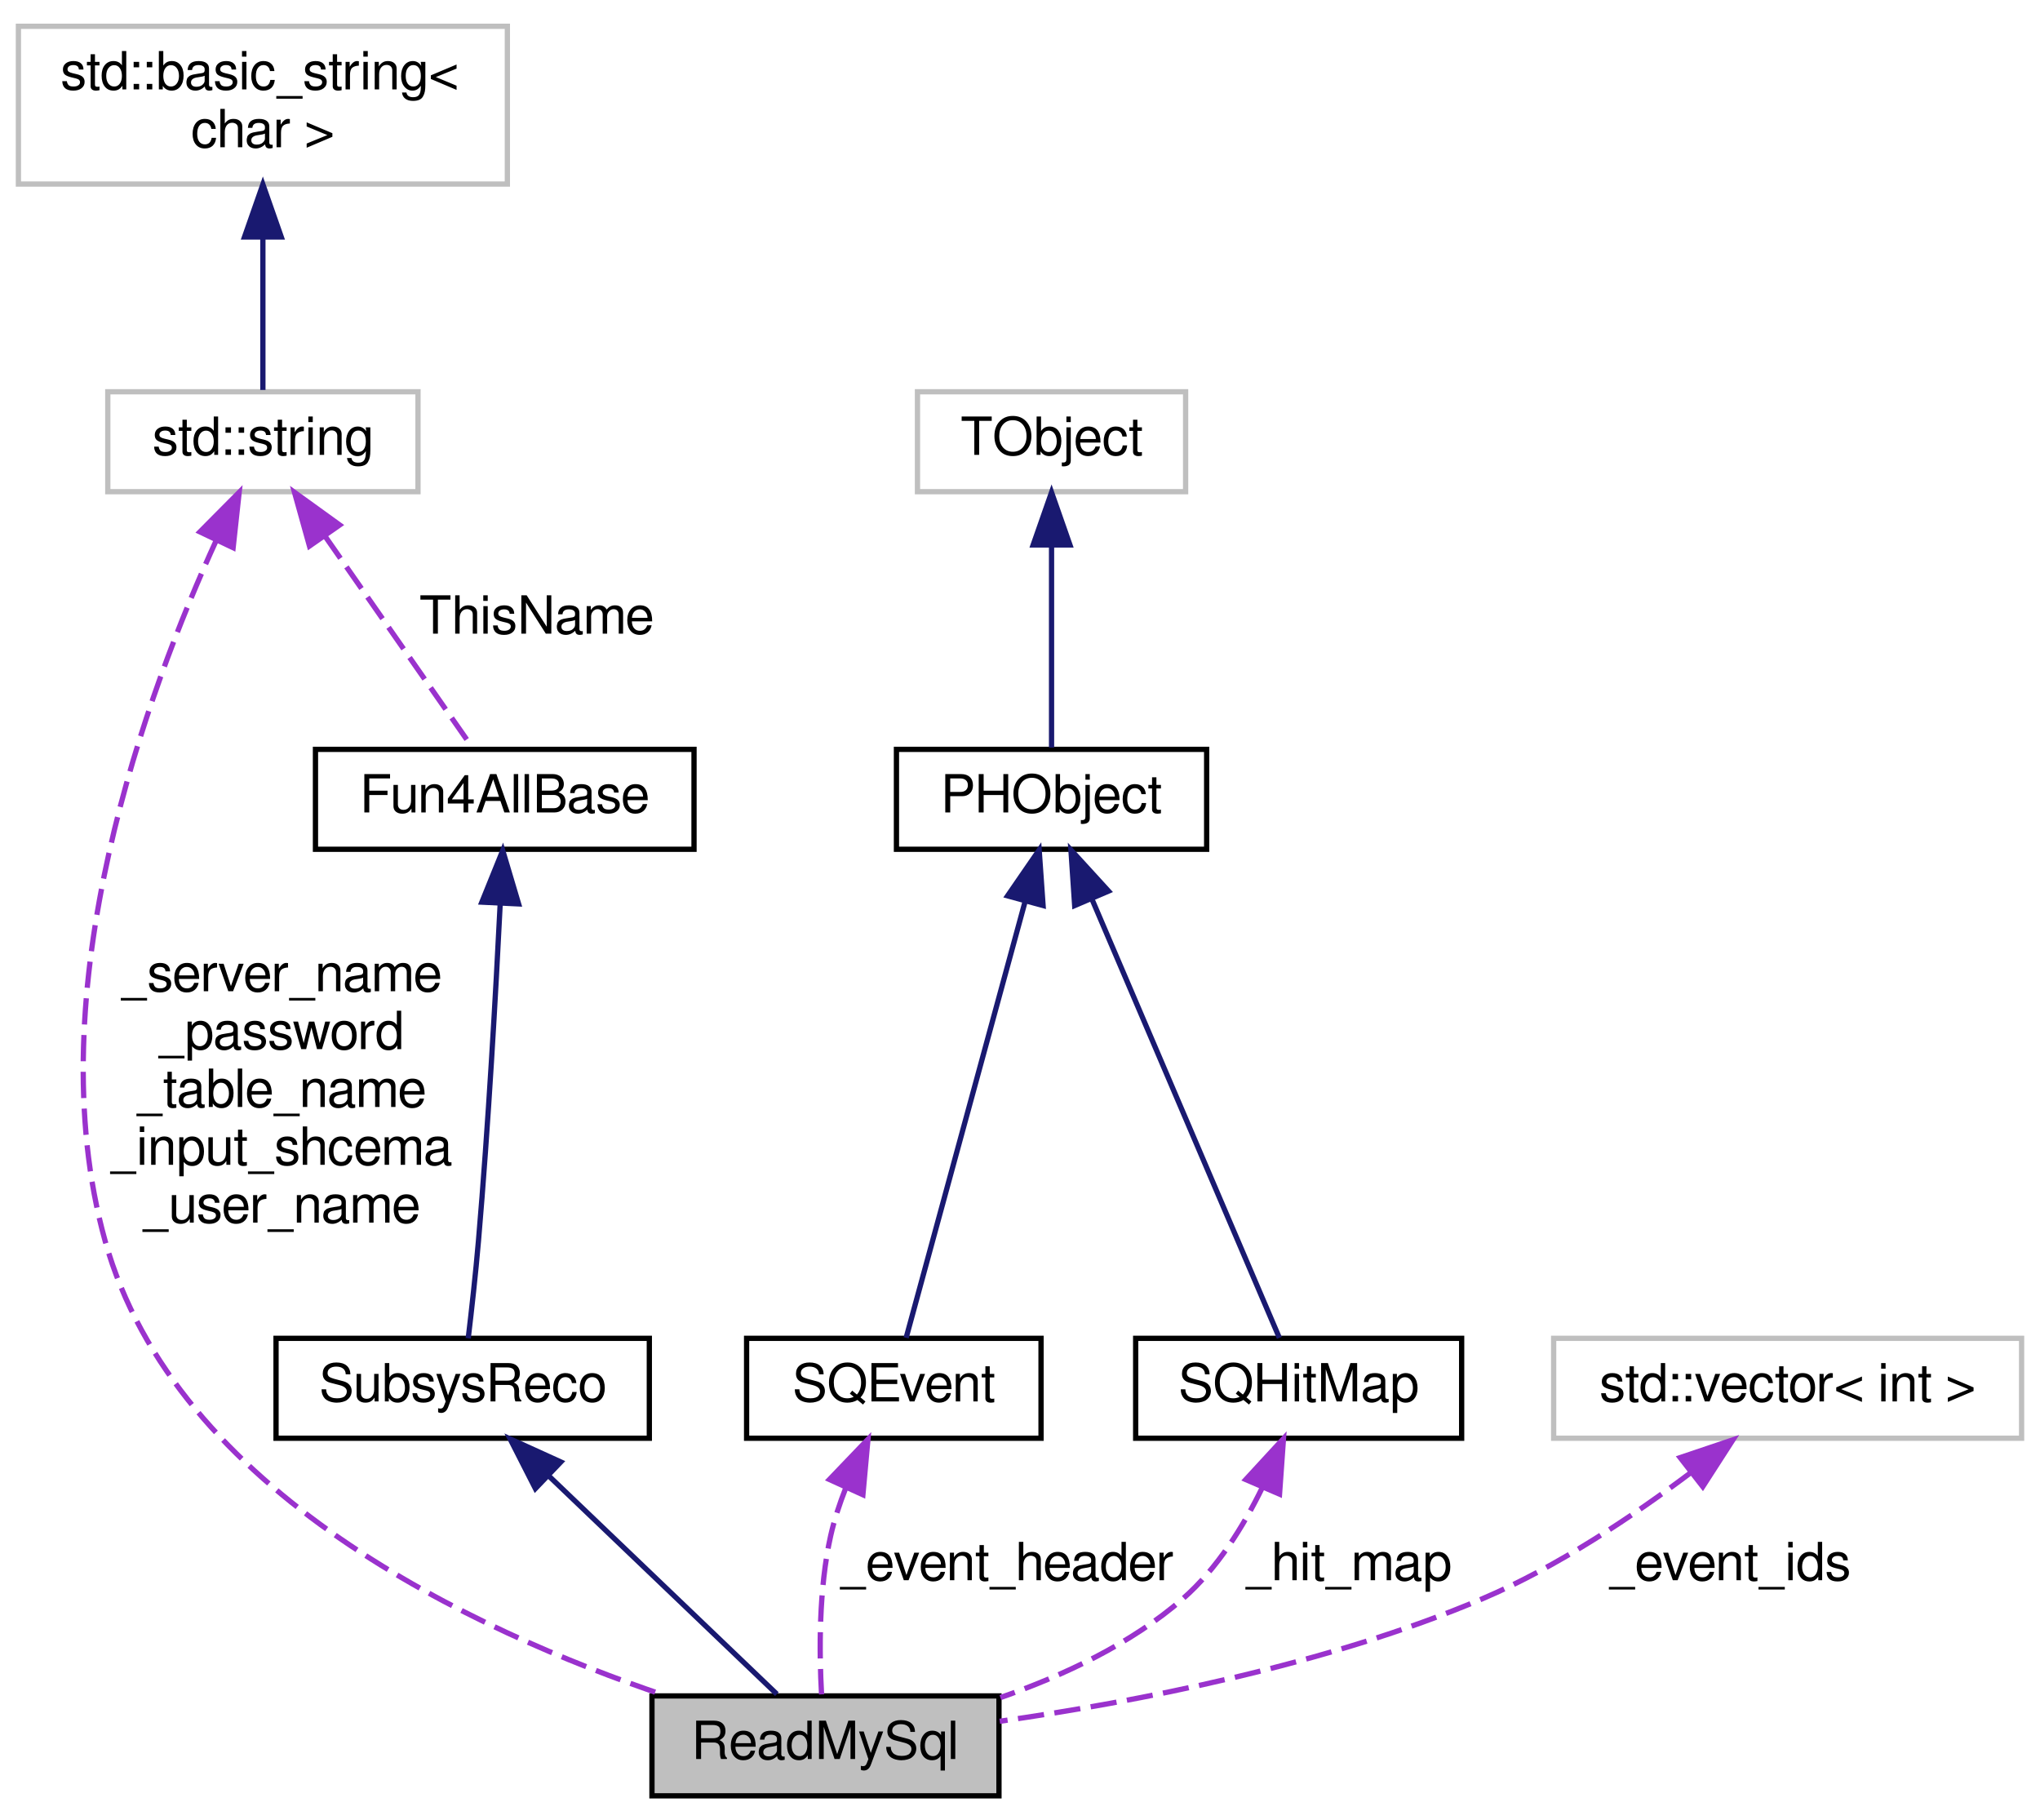
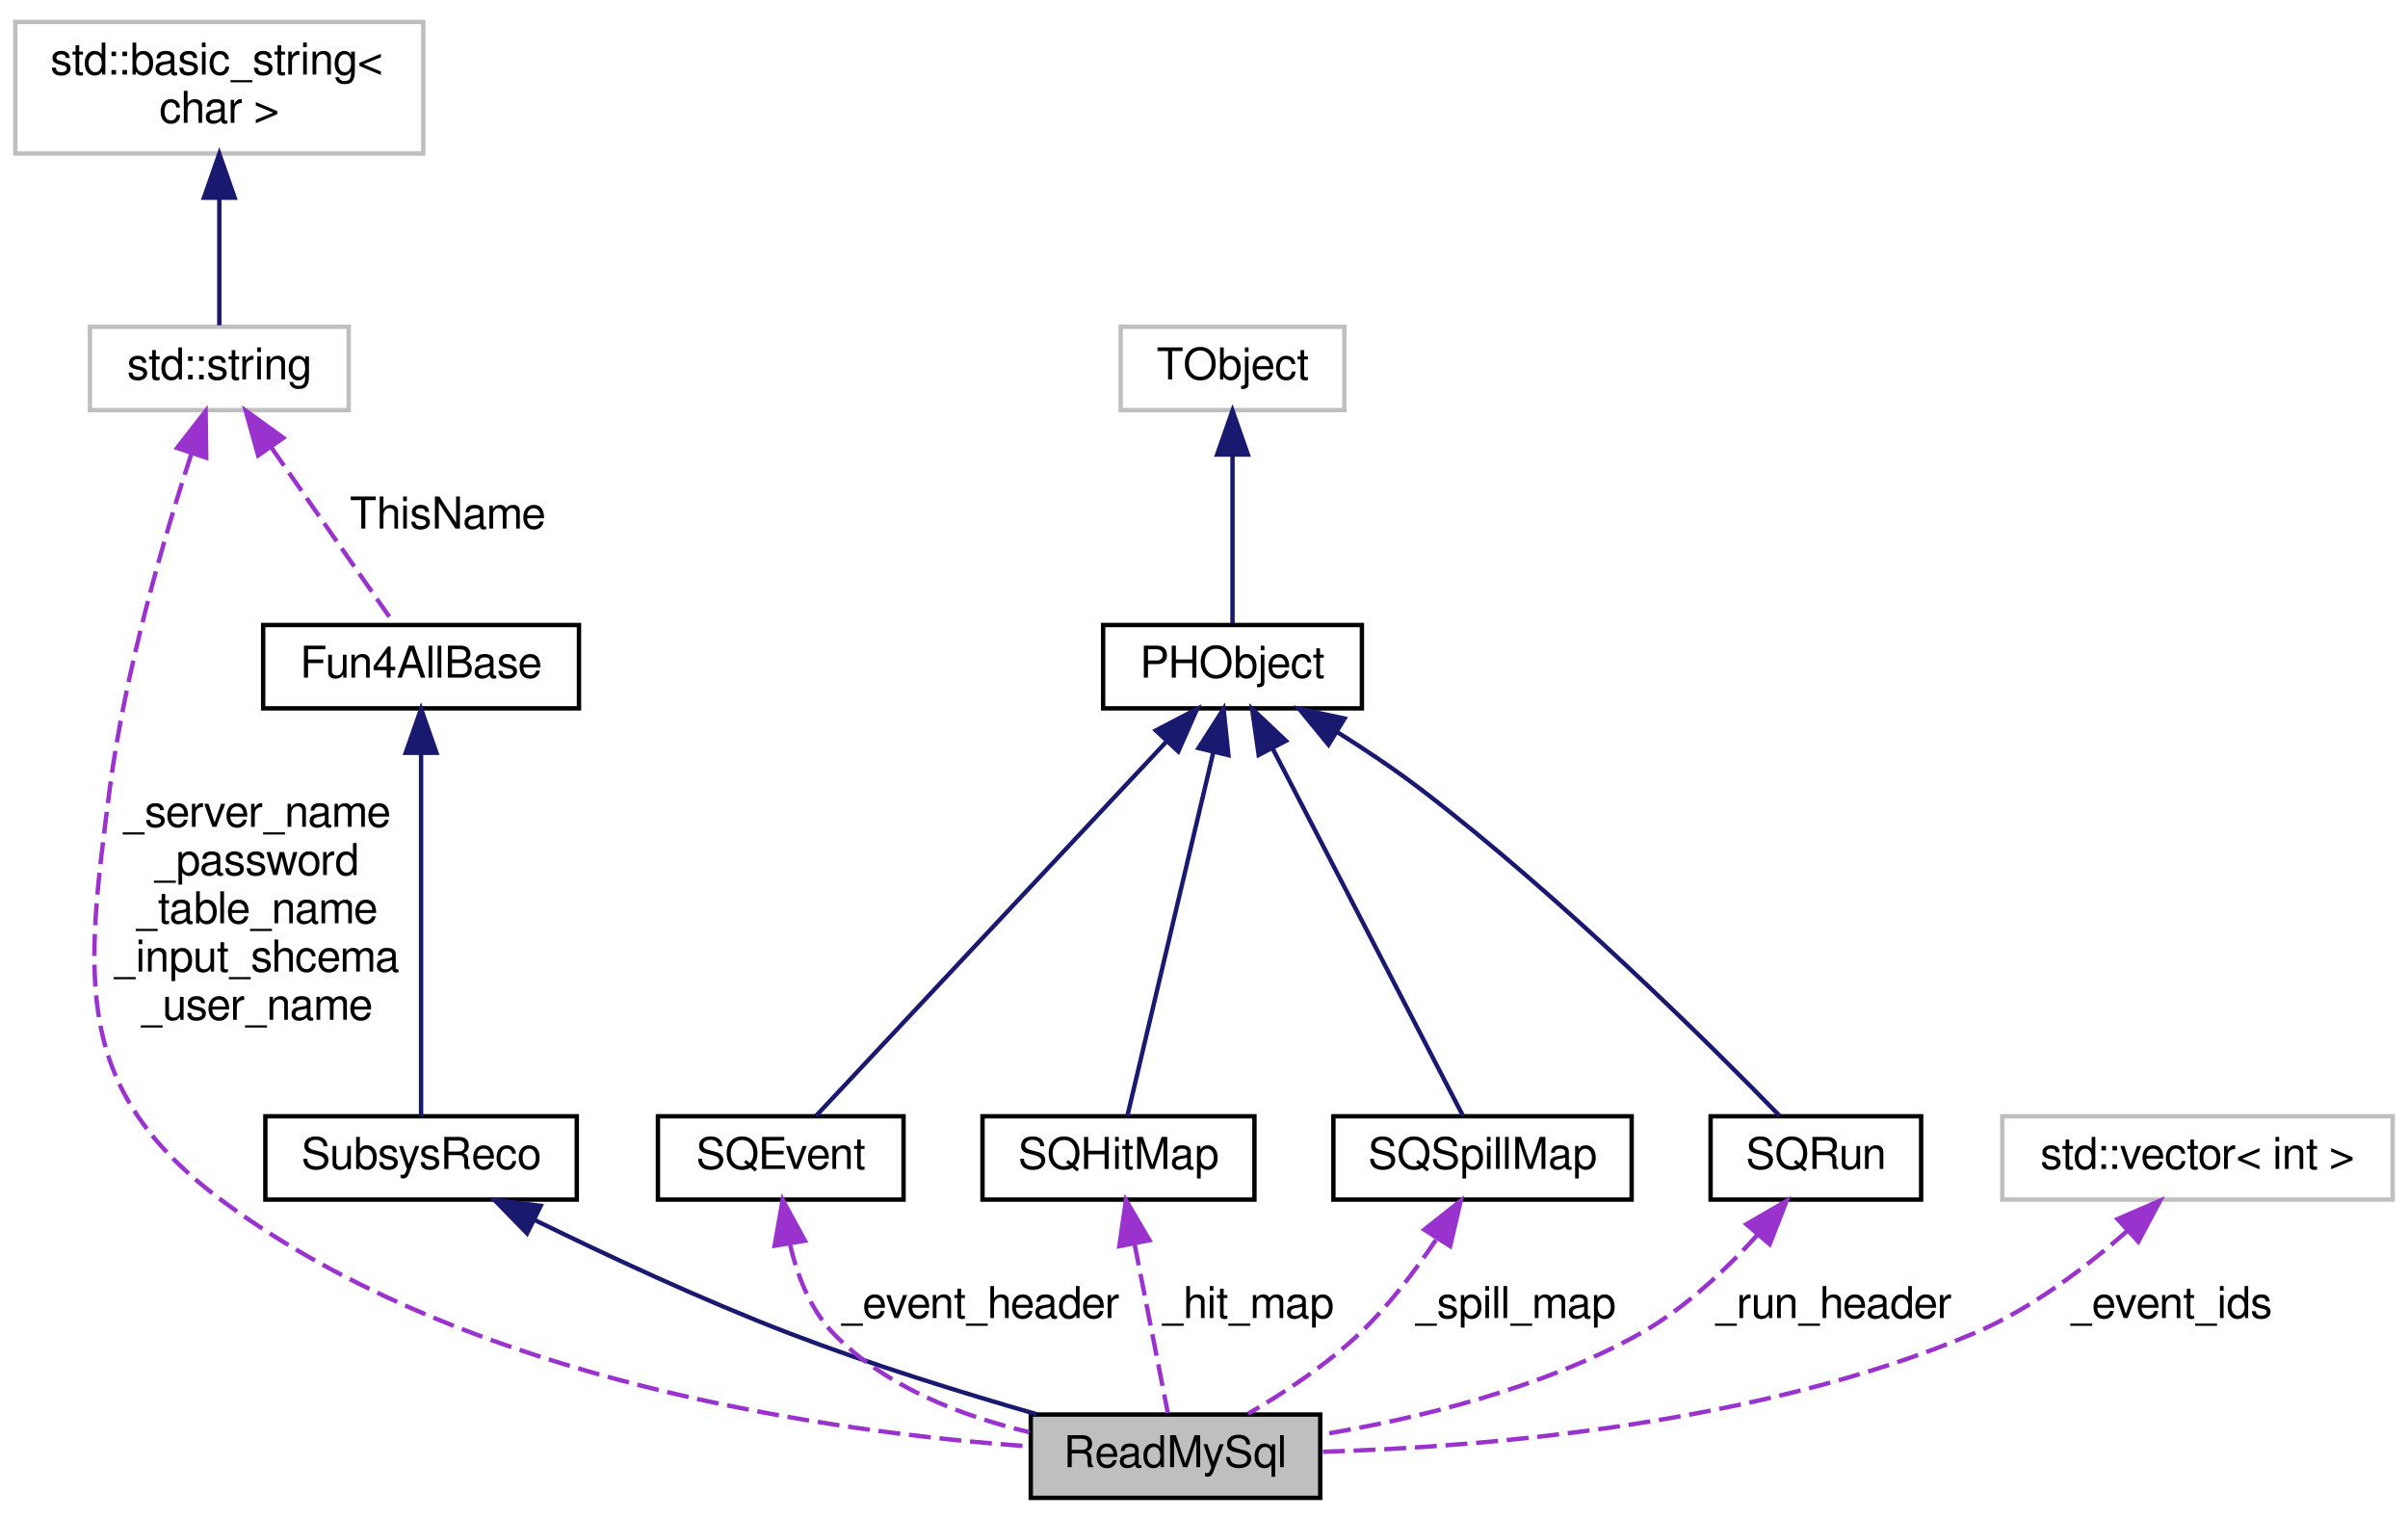
- <svg xmlns="http://www.w3.org/2000/svg" xmlns:xlink="http://www.w3.org/1999/xlink" width="388pt" height="346pt" viewBox="0.00 0.00 388.00 346.00">
+ <svg xmlns="http://www.w3.org/2000/svg" xmlns:xlink="http://www.w3.org/1999/xlink" width="549pt" height="346pt" viewBox="0.00 0.00 549.00 346.00">
  <g id="graph0" class="graph" transform="scale(1 1) rotate(0) translate(4 342)">
    <g id="node1" class="node">
-       <polygon fill="#bfbfbf" stroke="black" points="120,-0.5 120,-19.5 186,-19.5 186,-0.5 120,-0.5" />
-       <text text-anchor="middle" x="153" y="-7.5" font-family="FreeSans" font-size="10.00">ReadMySql</text>
+       <polygon fill="#bfbfbf" stroke="black" points="231,-0.5 231,-19.5 297,-19.5 297,-0.5 231,-0.5" />
+       <text text-anchor="middle" x="264" y="-7.5" font-family="FreeSans" font-size="10.00">ReadMySql</text>
    </g>
    <g id="node2" class="node">
      <g id="a_node2">
        <a xlink:href="../../d0/d32/classSubsysReco.html" target="_top" xlink:title="SubsysReco">
-           <polygon fill="none" stroke="black" points="48.5,-68.5 48.5,-87.5 119.5,-87.5 119.5,-68.5 48.5,-68.5" />
-           <text text-anchor="middle" x="84" y="-75.5" font-family="FreeSans" font-size="10.00">SubsysReco</text>
+           <polygon fill="none" stroke="black" points="56.5,-68.5 56.5,-87.5 127.5,-87.5 127.5,-68.5 56.5,-68.5" />
+           <text text-anchor="middle" x="92" y="-75.5" font-family="FreeSans" font-size="10.00">SubsysReco</text>
        </a>
      </g>
    </g>
    <g id="edge1" class="edge">
-       <path fill="none" stroke="midnightblue" d="M100.296,-61.412C113.851,-48.447 132.66,-30.456 143.757,-19.841" />
-       <polygon fill="midnightblue" stroke="midnightblue" points="97.828,-58.93 93.02,-68.372 102.666,-63.989 97.828,-58.93" />
+       <path fill="none" stroke="midnightblue" d="M117.744,-63.929C134.169,-55.871 156.046,-45.652 176,-38 194.353,-30.962 215.385,-24.454 232.284,-19.592" />
+       <polygon fill="midnightblue" stroke="midnightblue" points="116.161,-60.807 108.76,-68.388 119.273,-67.078 116.161,-60.807" />
    </g>
    <g id="node3" class="node">
      <g id="a_node3">
        <a xlink:href="../../d5/dec/classFun4AllBase.html" target="_top" xlink:title="Fun4AllBase">
          <polygon fill="none" stroke="black" points="56,-180.5 56,-199.5 128,-199.5 128,-180.5 56,-180.5" />
          <text text-anchor="middle" x="92" y="-187.5" font-family="FreeSans" font-size="10.00">Fun4AllBase</text>
        </a>
      </g>
    </g>
    <g id="edge2" class="edge">
-       <path fill="none" stroke="midnightblue" d="M91.134,-170.108C90.297,-153.272 88.881,-127.97 87,-106 86.469,-99.797 85.688,-92.812 85.056,-87.501" />
-       <polygon fill="midnightblue" stroke="midnightblue" points="87.646,-170.445 91.619,-180.266 94.638,-170.111 87.646,-170.445" />
+       <path fill="none" stroke="midnightblue" d="M92,-170.348C92,-146.254 92,-105.308 92,-87.591" />
+       <polygon fill="midnightblue" stroke="midnightblue" points="88.5,-170.368 92,-180.368 95.5,-170.369 88.5,-170.368" />
    </g>
    <g id="node4" class="node">
      <g id="a_node4">
        <a xlink:title="STL class. ">
          <polygon fill="none" stroke="#bfbfbf" points="16.5,-248.5 16.5,-267.5 75.5,-267.5 75.5,-248.5 16.5,-248.5" />
          <text text-anchor="middle" x="46" y="-255.5" font-family="FreeSans" font-size="10.00">std::string</text>
        </a>
      </g>
    </g>
-     <g id="edge10" class="edge">
-       <path fill="none" stroke="#9a32cd" stroke-dasharray="5,2" d="M37.155,-239.293C24.146,-210.876 2.755,-153.462 16,-106 29.343,-58.188 86.293,-31.801 122.436,-19.591" />
-       <polygon fill="#9a32cd" stroke="#9a32cd" points="34.024,-240.86 41.489,-248.379 40.342,-237.846 34.024,-240.86" />
-       <text text-anchor="middle" x="49.5" y="-153.5" font-family="FreeSans" font-size="10.00"> _server_name</text>
-       <text text-anchor="middle" x="49.5" y="-142.5" font-family="FreeSans" font-size="10.00">_password</text>
-       <text text-anchor="middle" x="49.5" y="-131.5" font-family="FreeSans" font-size="10.00">_table_name</text>
-       <text text-anchor="middle" x="49.5" y="-120.5" font-family="FreeSans" font-size="10.00">_input_shcema</text>
-       <text text-anchor="middle" x="49.5" y="-109.5" font-family="FreeSans" font-size="10.00">_user_name</text>
+     <g id="edge14" class="edge">
+       <path fill="none" stroke="#9a32cd" stroke-dasharray="5,2" d="M39.625,-238.535C33.447,-219.595 24.512,-189.146 21,-162 15.438,-119.012 12.112,-93.724 47,-68 102.648,-26.969 185.45,-15.434 230.998,-12.218" />
+       <polygon fill="#9a32cd" stroke="#9a32cd" points="36.383,-239.877 42.882,-248.245 43.02,-237.651 36.383,-239.877" />
+       <text text-anchor="middle" x="54.5" y="-153.5" font-family="FreeSans" font-size="10.00"> _server_name</text>
+       <text text-anchor="middle" x="54.5" y="-142.5" font-family="FreeSans" font-size="10.00">_password</text>
+       <text text-anchor="middle" x="54.5" y="-131.5" font-family="FreeSans" font-size="10.00">_table_name</text>
+       <text text-anchor="middle" x="54.5" y="-120.5" font-family="FreeSans" font-size="10.00">_input_shcema</text>
+       <text text-anchor="middle" x="54.5" y="-109.5" font-family="FreeSans" font-size="10.00">_user_name</text>
    </g>
    <g id="edge3" class="edge">
      <path fill="none" stroke="#9a32cd" stroke-dasharray="5,2" d="M57.892,-239.938C66.831,-227.112 78.716,-210.059 85.838,-199.841" />
      <polygon fill="#9a32cd" stroke="#9a32cd" points="54.86,-238.166 52.014,-248.372 60.603,-242.169 54.86,-238.166" />
      <text text-anchor="middle" x="98" y="-221.5" font-family="FreeSans" font-size="10.00"> ThisName</text>
    </g>
    <g id="node5" class="node">
      <g id="a_node5">
        <a xlink:title="STL class. ">
          <polygon fill="none" stroke="#bfbfbf" points="-0.5,-307 -0.5,-337 92.5,-337 92.5,-307 -0.5,-307" />
          <text text-anchor="start" x="7.5" y="-325" font-family="FreeSans" font-size="10.00">std::basic_string&lt;</text>
          <text text-anchor="middle" x="46" y="-314" font-family="FreeSans" font-size="10.00"> char &gt;</text>
        </a>
      </g>
    </g>
    <g id="edge4" class="edge">
      <path fill="none" stroke="midnightblue" d="M46,-296.871C46,-286.663 46,-275.408 46,-267.842" />
      <polygon fill="midnightblue" stroke="midnightblue" points="42.5,-296.931 46,-306.931 49.5,-296.931 42.5,-296.931" />
    </g>
    <g id="node6" class="node">
      <g id="a_node6">
        <a xlink:href="../../d9/dd7/classSQEvent.html" target="_top" xlink:title="SQEvent">
-           <polygon fill="none" stroke="black" points="138,-68.5 138,-87.5 194,-87.5 194,-68.5 138,-68.5" />
-           <text text-anchor="middle" x="166" y="-75.5" font-family="FreeSans" font-size="10.00">SQEvent</text>
+           <polygon fill="none" stroke="black" points="146,-68.5 146,-87.5 202,-87.5 202,-68.5 146,-68.5" />
+           <text text-anchor="middle" x="174" y="-75.5" font-family="FreeSans" font-size="10.00">SQEvent</text>
        </a>
      </g>
    </g>
    <g id="edge5" class="edge">
-       <path fill="none" stroke="#9a32cd" stroke-dasharray="5,2" d="M156.86,-59.034C155.697,-56.08 154.677,-53.002 154,-50 151.704,-39.825 151.809,-27.779 152.256,-19.794" />
-       <polygon fill="#9a32cd" stroke="#9a32cd" points="153.752,-60.655 161.084,-68.304 160.122,-57.752 153.752,-60.655" />
-       <text text-anchor="middle" x="187.5" y="-41.5" font-family="FreeSans" font-size="10.00"> _event_header</text>
+       <path fill="none" stroke="#9a32cd" stroke-dasharray="5,2" d="M176.085,-58.401C177.742,-51.243 180.706,-43.482 186,-38 197.747,-25.837 215.237,-19.151 230.68,-15.476" />
+       <polygon fill="#9a32cd" stroke="#9a32cd" points="172.605,-57.991 174.441,-68.426 179.513,-59.124 172.605,-57.991" />
+       <text text-anchor="middle" x="219.5" y="-41.5" font-family="FreeSans" font-size="10.00"> _event_header</text>
    </g>
    <g id="node7" class="node">
      <g id="a_node7">
        <a xlink:href="../../d9/d24/classPHObject.html" target="_top" xlink:title="PHObject">
-           <polygon fill="none" stroke="black" points="166.5,-180.5 166.5,-199.5 225.5,-199.5 225.5,-180.5 166.5,-180.5" />
-           <text text-anchor="middle" x="196" y="-187.5" font-family="FreeSans" font-size="10.00">PHObject</text>
+           <polygon fill="none" stroke="black" points="247.5,-180.5 247.5,-199.5 306.5,-199.5 306.5,-180.5 247.5,-180.5" />
+           <text text-anchor="middle" x="277" y="-187.5" font-family="FreeSans" font-size="10.00">PHObject</text>
        </a>
      </g>
    </g>
    <g id="edge6" class="edge">
-       <path fill="none" stroke="midnightblue" d="M191.002,-170.674C184.443,-146.625 173.197,-105.388 168.343,-87.591" />
-       <polygon fill="midnightblue" stroke="midnightblue" points="187.638,-171.642 193.646,-180.368 194.391,-169.8 187.638,-171.642" />
+       <path fill="none" stroke="midnightblue" d="M261.921,-172.897C239.778,-149.249 199.234,-105.949 182.045,-87.591" />
+       <polygon fill="midnightblue" stroke="midnightblue" points="259.528,-175.461 268.918,-180.368 264.638,-170.677 259.528,-175.461" />
    </g>
    <g id="node9" class="node">
      <g id="a_node9">
        <a xlink:href="../../d0/dac/classSQHitMap.html" target="_top" xlink:title="SQHitMap">
-           <polygon fill="none" stroke="black" points="212,-68.5 212,-87.5 274,-87.5 274,-68.5 212,-68.5" />
-           <text text-anchor="middle" x="243" y="-75.5" font-family="FreeSans" font-size="10.00">SQHitMap</text>
+           <polygon fill="none" stroke="black" points="220,-68.5 220,-87.5 282,-87.5 282,-68.5 220,-68.5" />
+           <text text-anchor="middle" x="251" y="-75.5" font-family="FreeSans" font-size="10.00">SQHitMap</text>
        </a>
      </g>
    </g>
    <g id="edge9" class="edge">
-       <path fill="none" stroke="midnightblue" d="M203.692,-170.998C213.947,-146.997 231.691,-105.468 239.329,-87.591" />
-       <polygon fill="midnightblue" stroke="midnightblue" points="200.399,-169.798 199.688,-180.368 206.836,-172.548 200.399,-169.798" />
+       <path fill="none" stroke="midnightblue" d="M272.591,-170.348C266.896,-146.254 257.218,-105.308 253.031,-87.591" />
+       <polygon fill="midnightblue" stroke="midnightblue" points="269.253,-171.442 274.96,-180.368 276.066,-169.832 269.253,-171.442" />
+     </g>
+     <g id="node10" class="node">
+       <g id="a_node10">
+         <a xlink:href="../../d7/d87/classSQSpillMap.html" target="_top" xlink:title="SQSpillMap">
+           <polygon fill="none" stroke="black" points="300,-68.5 300,-87.5 368,-87.5 368,-68.5 300,-68.5" />
+           <text text-anchor="middle" x="334" y="-75.5" font-family="FreeSans" font-size="10.00">SQSpillMap</text>
+         </a>
+       </g>
+     </g>
+     <g id="edge11" class="edge">
+       <path fill="none" stroke="midnightblue" d="M286.161,-171.32C298.572,-147.37 320.243,-105.548 329.548,-87.591" />
+       <polygon fill="midnightblue" stroke="midnightblue" points="282.966,-169.879 281.473,-180.368 289.181,-173.1 282.966,-169.879" />
+     </g>
+     <g id="node11" class="node">
+       <g id="a_node11">
+         <a xlink:href="../../d7/db7/classSQRun.html" target="_top" xlink:title="SQRun">
+           <polygon fill="none" stroke="black" points="386,-68.5 386,-87.5 434,-87.5 434,-68.5 386,-68.5" />
+           <text text-anchor="middle" x="410" y="-75.5" font-family="FreeSans" font-size="10.00">SQRun</text>
+         </a>
+       </g>
+     </g>
+     <g id="edge13" class="edge">
+       <path fill="none" stroke="midnightblue" d="M301.036,-174.997C307.362,-171.02 314.072,-166.533 320,-162 352.249,-137.34 386.476,-103.275 401.777,-87.566" />
+       <polygon fill="midnightblue" stroke="midnightblue" points="298.891,-172.206 292.178,-180.403 302.538,-178.181 298.891,-172.206" />
    </g>
    <g id="node8" class="node">
-       <polygon fill="none" stroke="#bfbfbf" points="170.5,-248.5 170.5,-267.5 221.5,-267.5 221.5,-248.5 170.5,-248.5" />
-       <text text-anchor="middle" x="196" y="-255.5" font-family="FreeSans" font-size="10.00">TObject</text>
+       <polygon fill="none" stroke="#bfbfbf" points="251.5,-248.5 251.5,-267.5 302.5,-267.5 302.5,-248.5 251.5,-248.5" />
+       <text text-anchor="middle" x="277" y="-255.5" font-family="FreeSans" font-size="10.00">TObject</text>
    </g>
    <g id="edge7" class="edge">
-       <path fill="none" stroke="midnightblue" d="M196,-238.041C196,-225.472 196,-209.563 196,-199.841" />
-       <polygon fill="midnightblue" stroke="midnightblue" points="192.5,-238.372 196,-248.372 199.5,-238.372 192.5,-238.372" />
+       <path fill="none" stroke="midnightblue" d="M277,-238.041C277,-225.472 277,-209.563 277,-199.841" />
+       <polygon fill="midnightblue" stroke="midnightblue" points="273.5,-238.372 277,-248.372 280.5,-238.372 273.5,-238.372" />
    </g>
    <g id="edge8" class="edge">
-       <path fill="none" stroke="#9a32cd" stroke-dasharray="5,2" d="M236.115,-59.173C232.534,-51.815 227.523,-43.693 221,-38 211.143,-29.397 198.21,-23.346 186.272,-19.186" />
-       <polygon fill="#9a32cd" stroke="#9a32cd" points="232.938,-60.645 240.117,-68.436 239.363,-57.868 232.938,-60.645" />
-       <text text-anchor="middle" x="252.5" y="-41.5" font-family="FreeSans" font-size="10.00"> _hit_map</text>
+       <path fill="none" stroke="#9a32cd" stroke-dasharray="5,2" d="M254.659,-58.425C257.146,-45.798 260.324,-29.662 262.259,-19.841" />
+       <polygon fill="#9a32cd" stroke="#9a32cd" points="251.198,-57.884 252.7,-68.372 258.066,-59.237 251.198,-57.884" />
+       <text text-anchor="middle" x="280.5" y="-41.5" font-family="FreeSans" font-size="10.00"> _hit_map</text>
    </g>
-     <g id="node10" class="node">
-       <polygon fill="none" stroke="#bfbfbf" points="291.5,-68.5 291.5,-87.5 380.5,-87.5 380.5,-68.5 291.5,-68.5" />
-       <text text-anchor="middle" x="336" y="-75.5" font-family="FreeSans" font-size="10.00">std::vector&lt; int &gt;</text>
+     <g id="edge10" class="edge">
+       <path fill="none" stroke="#9a32cd" stroke-dasharray="5,2" d="M323.372,-59.306C318.599,-52.201 312.564,-44.236 306,-38 298.458,-30.836 288.758,-24.455 280.581,-19.698" />
+       <polygon fill="#9a32cd" stroke="#9a32cd" points="320.715,-61.651 329.029,-68.218 326.625,-57.899 320.715,-61.651" />
+       <text text-anchor="middle" x="341.5" y="-41.5" font-family="FreeSans" font-size="10.00"> _spill_map</text>
    </g>
-     <g id="edge11" class="edge">
-       <path fill="none" stroke="#9a32cd" stroke-dasharray="5,2" d="M317.675,-62.028C306.752,-53.806 292.272,-44.074 278,-38 248.276,-25.35 211.961,-18.358 186.149,-14.678" />
-       <polygon fill="#9a32cd" stroke="#9a32cd" points="315.559,-64.817 325.599,-68.2 319.86,-59.294 315.559,-64.817" />
-       <text text-anchor="middle" x="325" y="-41.5" font-family="FreeSans" font-size="10.00"> _event_ids</text>
+     <g id="edge12" class="edge">
+       <path fill="none" stroke="#9a32cd" stroke-dasharray="5,2" d="M396.764,-60.54C389.612,-52.653 380.171,-43.704 370,-38 347.473,-25.368 318.965,-18.537 297.189,-14.909" />
+       <polygon fill="#9a32cd" stroke="#9a32cd" points="394.16,-62.88 403.325,-68.195 399.475,-58.325 394.16,-62.88" />
+       <text text-anchor="middle" x="414" y="-41.5" font-family="FreeSans" font-size="10.00"> _run_header</text>
+     </g>
+     <g id="node12" class="node">
+       <polygon fill="none" stroke="#bfbfbf" points="452.5,-68.5 452.5,-87.5 541.5,-87.5 541.5,-68.5 452.5,-68.5" />
+       <text text-anchor="middle" x="497" y="-75.5" font-family="FreeSans" font-size="10.00">std::vector&lt; int &gt;</text>
+     </g>
+     <g id="edge15" class="edge">
+       <path fill="none" stroke="#9a32cd" stroke-dasharray="5,2" d="M481.098,-61.441C471.66,-53.131 459.022,-43.507 446,-38 397.015,-17.286 334.761,-12.095 297.219,-10.997" />
+       <polygon fill="#9a32cd" stroke="#9a32cd" points="478.775,-64.059 488.497,-68.268 483.522,-58.914 478.775,-64.059" />
+       <text text-anchor="middle" x="491" y="-41.5" font-family="FreeSans" font-size="10.00"> _event_ids</text>
    </g>
  </g>
</svg>
